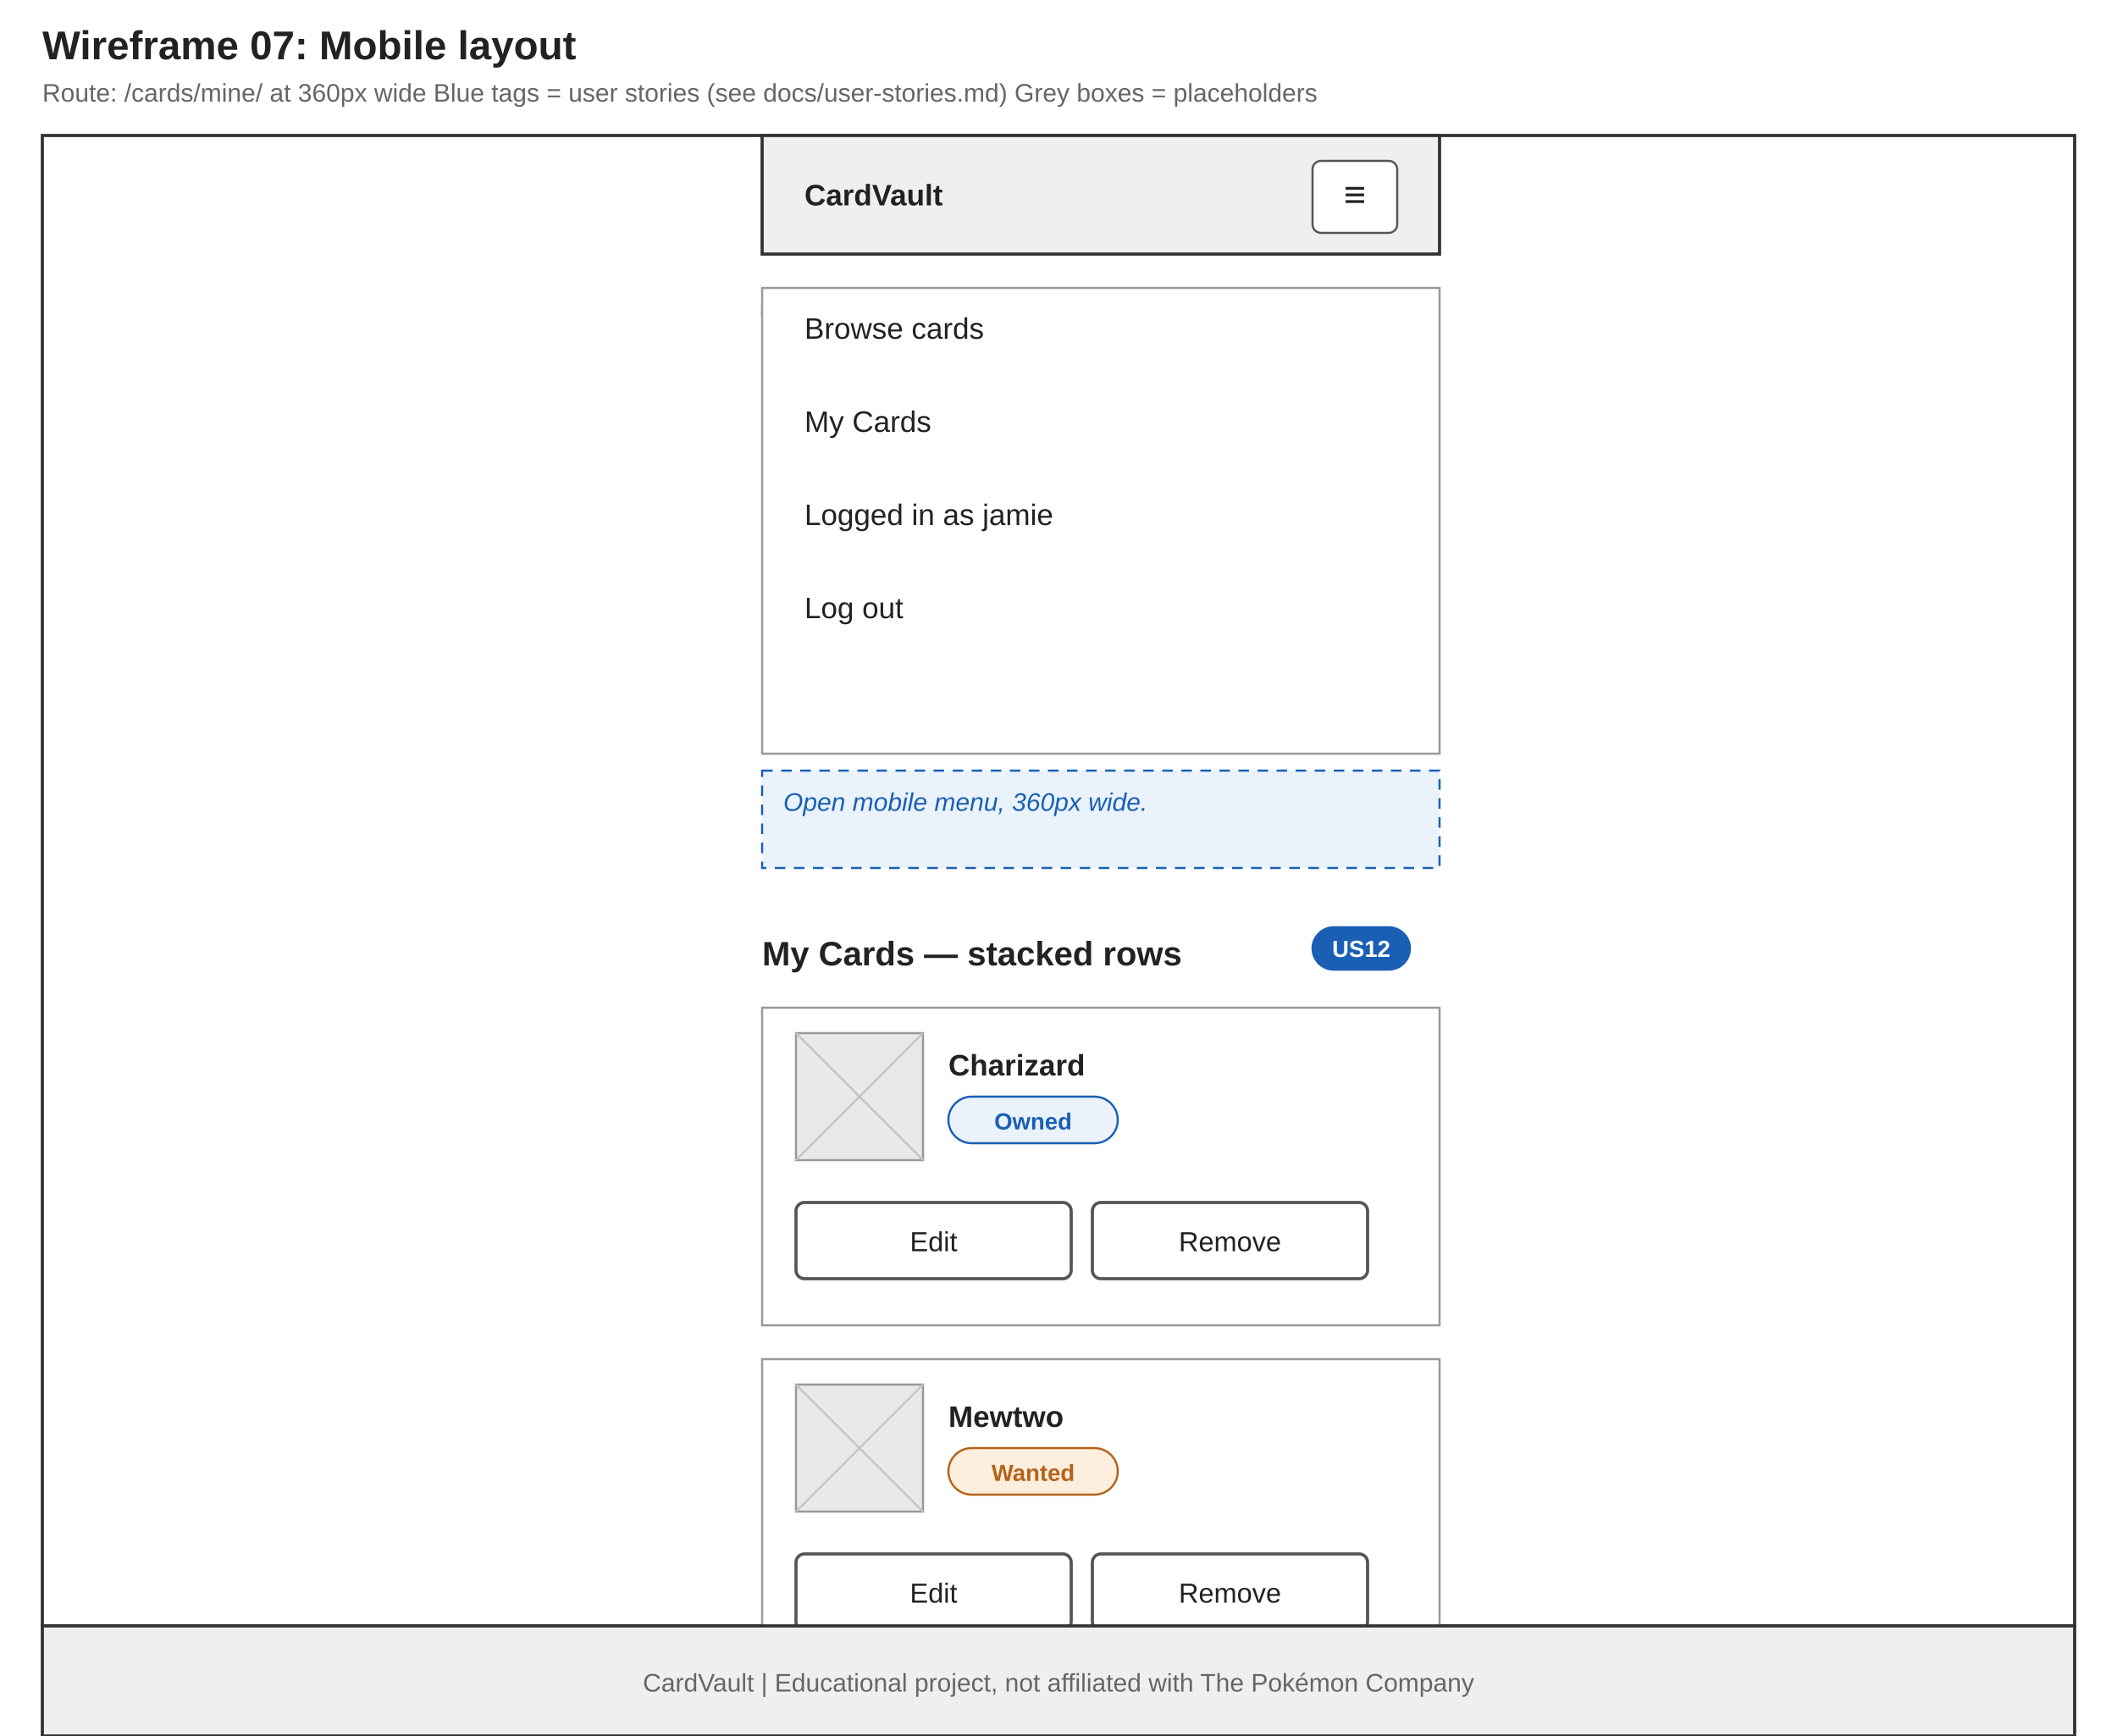
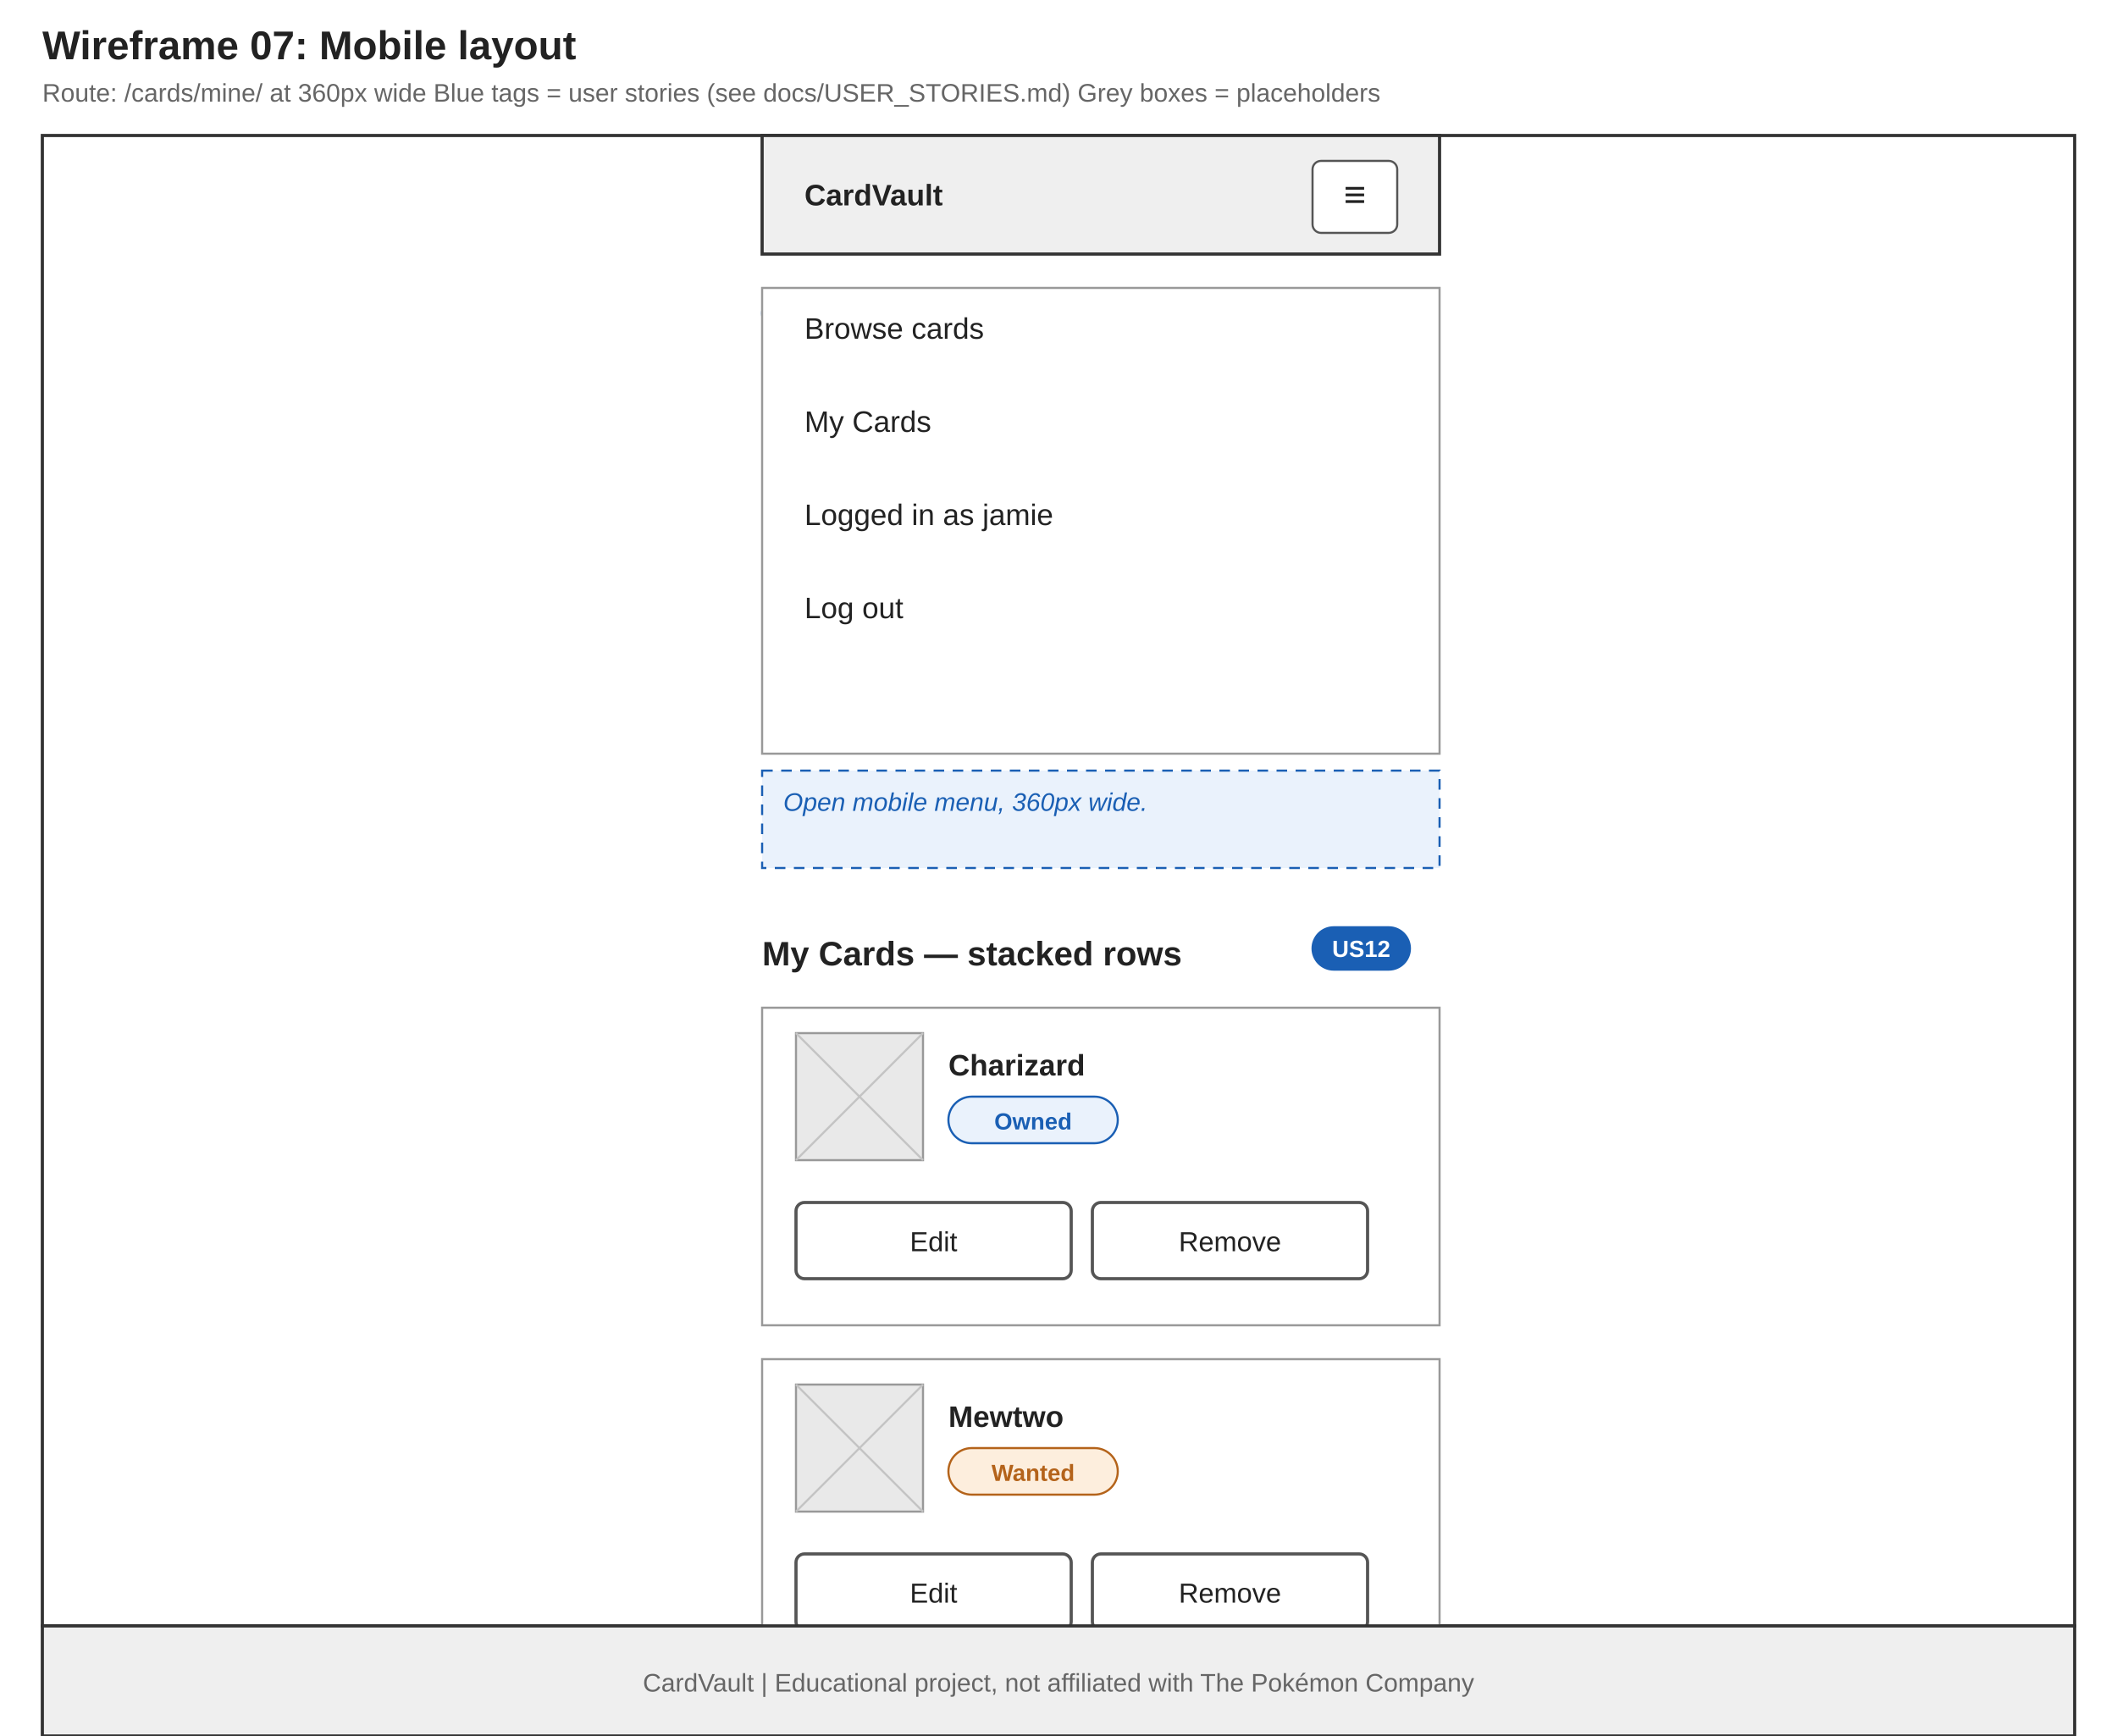
<svg xmlns="http://www.w3.org/2000/svg" viewBox="0 0 1000 820" width="1000" height="820" role="img" aria-labelledby="t d">
  <rect x="0" y="0" width="1000" height="820" rx="0" fill="#ffffff" />
  <text x="20" y="28" font-family="Arial, Helvetica, sans-serif" font-size="19" font-weight="bold" text-anchor="start" fill="#222222">Wireframe 07: Mobile layout</text>
-   <text x="20" y="48" font-family="Arial, Helvetica, sans-serif" font-size="12" font-weight="normal" text-anchor="start" fill="#666666">Route: /cards/mine/ at 360px wide     Blue tags = user stories (see docs/user-stories.md)     Grey boxes = placeholders</text>
+   <text x="20" y="48" font-family="Arial, Helvetica, sans-serif" font-size="12" font-weight="normal" text-anchor="start" fill="#666666">Route: /cards/mine/ at 360px wide     Blue tags = user stories (see docs/USER_STORIES.md)     Grey boxes = placeholders</text>
  <rect x="20" y="64" width="960" height="704" rx="0" fill="none" stroke="#333333" stroke-width="1.5" />
  <rect x="360" y="64" width="320" height="56" rx="0" fill="#efefef" stroke="#333333" stroke-width="1.5" />
  <text x="380" y="97" font-family="Arial, Helvetica, sans-serif" font-size="14" font-weight="bold" text-anchor="start" fill="#222222">CardVault</text>
  <rect x="620" y="76" width="40" height="34" rx="4" fill="#fff" stroke="#555555" stroke-width="1" />
  <text x="640" y="98" font-family="Arial, Helvetica, sans-serif" font-size="18" font-weight="normal" text-anchor="middle" fill="#222222">≡</text>
  <rect x="360" y="138" width="46" height="20" rx="10" fill="#1a5fb4" stroke="#1a5fb4" stroke-width="1" />
  <text x="383.0" y="152" font-family="Arial, Helvetica, sans-serif" font-size="11" font-weight="bold" text-anchor="middle" fill="#ffffff">US04</text>
  <rect x="418" y="138" width="46" height="20" rx="10" fill="#1a5fb4" stroke="#1a5fb4" stroke-width="1" />
  <text x="441.0" y="152" font-family="Arial, Helvetica, sans-serif" font-size="11" font-weight="bold" text-anchor="middle" fill="#ffffff">US22</text>
  <rect x="360" y="136" width="320" height="220" rx="0" fill="#fff" stroke="#999999" stroke-width="1" />
  <text x="380" y="160" font-family="Arial, Helvetica, sans-serif" font-size="14" font-weight="normal" text-anchor="start" fill="#222222">Browse cards</text>
  <text x="380" y="204" font-family="Arial, Helvetica, sans-serif" font-size="14" font-weight="normal" text-anchor="start" fill="#222222">My Cards</text>
  <text x="380" y="248" font-family="Arial, Helvetica, sans-serif" font-size="14" font-weight="normal" text-anchor="start" fill="#222222">Logged in as jamie</text>
  <text x="380" y="292" font-family="Arial, Helvetica, sans-serif" font-size="14" font-weight="normal" text-anchor="start" fill="#222222">Log out</text>
  <rect x="360" y="364" width="320" height="46" rx="0" fill="#eaf2fc" stroke="#1a5fb4" stroke-width="1" stroke-dasharray="5 4" />
  <text x="370" y="383" font-family="Arial, Helvetica, sans-serif" font-size="12" font-weight="normal" text-anchor="start" fill="#1a5fb4" font-style="italic">Open mobile menu, 360px wide.</text>
  <text x="360" y="456" font-family="Arial, Helvetica, sans-serif" font-size="16" font-weight="bold" text-anchor="start" fill="#222222">My Cards — stacked rows</text>
  <rect x="620" y="438" width="46" height="20" rx="10" fill="#1a5fb4" stroke="#1a5fb4" stroke-width="1" />
  <text x="643.0" y="452" font-family="Arial, Helvetica, sans-serif" font-size="11" font-weight="bold" text-anchor="middle" fill="#ffffff">US12</text>
  <rect x="360" y="476" width="320" height="150" rx="0" fill="#fff" stroke="#999999" stroke-width="1" />
  <rect x="376" y="488" width="60" height="60" rx="0" fill="#e9e9e9" stroke="#999999" stroke-width="1" />
  <line x1="376" y1="488" x2="436" y2="548" stroke="#c4c4c4" stroke-width="1" />
  <line x1="436" y1="488" x2="376" y2="548" stroke="#c4c4c4" stroke-width="1" />
  <text x="448" y="508" font-family="Arial, Helvetica, sans-serif" font-size="14" font-weight="bold" text-anchor="start" fill="#222222">Charizard</text>
  <rect x="448" y="518" width="80" height="22" rx="11" fill="#eaf2fc" stroke="#1a5fb4" stroke-width="1" />
  <text x="488" y="533.5" font-family="Arial, Helvetica, sans-serif" font-size="11" font-weight="bold" text-anchor="middle" fill="#1a5fb4">Owned</text>
  <rect x="376" y="568" width="130" height="36" rx="4" fill="#ffffff" stroke="#555555" stroke-width="1.5" />
  <text x="441.0" y="591.0" font-family="Arial, Helvetica, sans-serif" font-size="13" font-weight="normal" text-anchor="middle" fill="#222222">Edit</text>
  <rect x="516" y="568" width="130" height="36" rx="4" fill="#ffffff" stroke="#555555" stroke-width="1.5" />
  <text x="581.0" y="591.0" font-family="Arial, Helvetica, sans-serif" font-size="13" font-weight="normal" text-anchor="middle" fill="#222222">Remove</text>
  <rect x="360" y="642" width="320" height="150" rx="0" fill="#fff" stroke="#999999" stroke-width="1" />
  <rect x="376" y="654" width="60" height="60" rx="0" fill="#e9e9e9" stroke="#999999" stroke-width="1" />
  <line x1="376" y1="654" x2="436" y2="714" stroke="#c4c4c4" stroke-width="1" />
  <line x1="436" y1="654" x2="376" y2="714" stroke="#c4c4c4" stroke-width="1" />
  <text x="448" y="674" font-family="Arial, Helvetica, sans-serif" font-size="14" font-weight="bold" text-anchor="start" fill="#222222">Mewtwo</text>
  <rect x="448" y="684" width="80" height="22" rx="11" fill="#fdeedd" stroke="#b4631a" stroke-width="1" />
  <text x="488" y="699.5" font-family="Arial, Helvetica, sans-serif" font-size="11" font-weight="bold" text-anchor="middle" fill="#b4631a">Wanted</text>
  <rect x="376" y="734" width="130" height="36" rx="4" fill="#ffffff" stroke="#555555" stroke-width="1.5" />
  <text x="441.0" y="757.0" font-family="Arial, Helvetica, sans-serif" font-size="13" font-weight="normal" text-anchor="middle" fill="#222222">Edit</text>
  <rect x="516" y="734" width="130" height="36" rx="4" fill="#ffffff" stroke="#555555" stroke-width="1.5" />
  <text x="581.0" y="757.0" font-family="Arial, Helvetica, sans-serif" font-size="13" font-weight="normal" text-anchor="middle" fill="#222222">Remove</text>
  <rect x="20" y="768" width="960" height="52" rx="0" fill="#efefef" stroke="#333333" stroke-width="1.5" />
  <text x="500" y="799" font-family="Arial, Helvetica, sans-serif" font-size="12" font-weight="normal" text-anchor="middle" fill="#666666">CardVault  |  Educational project, not affiliated with The Pokémon Company</text>
</svg>
